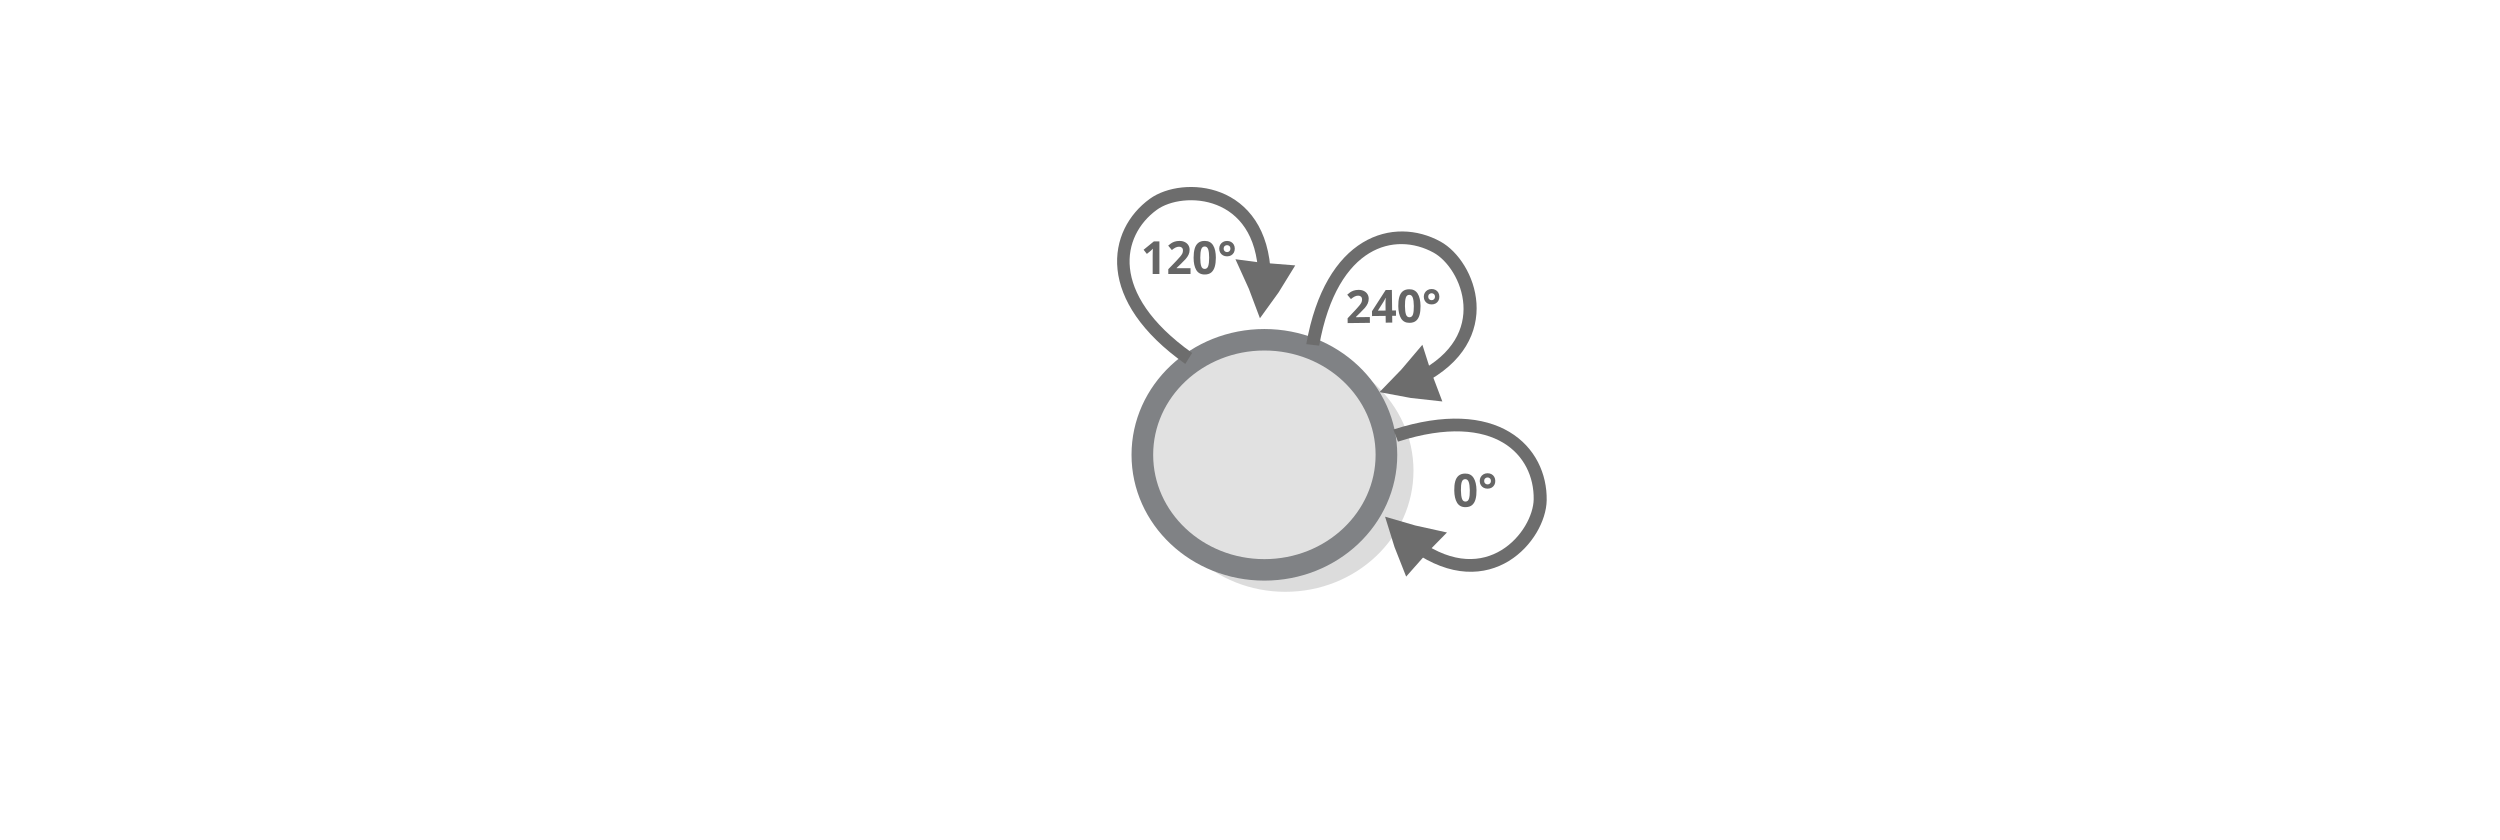
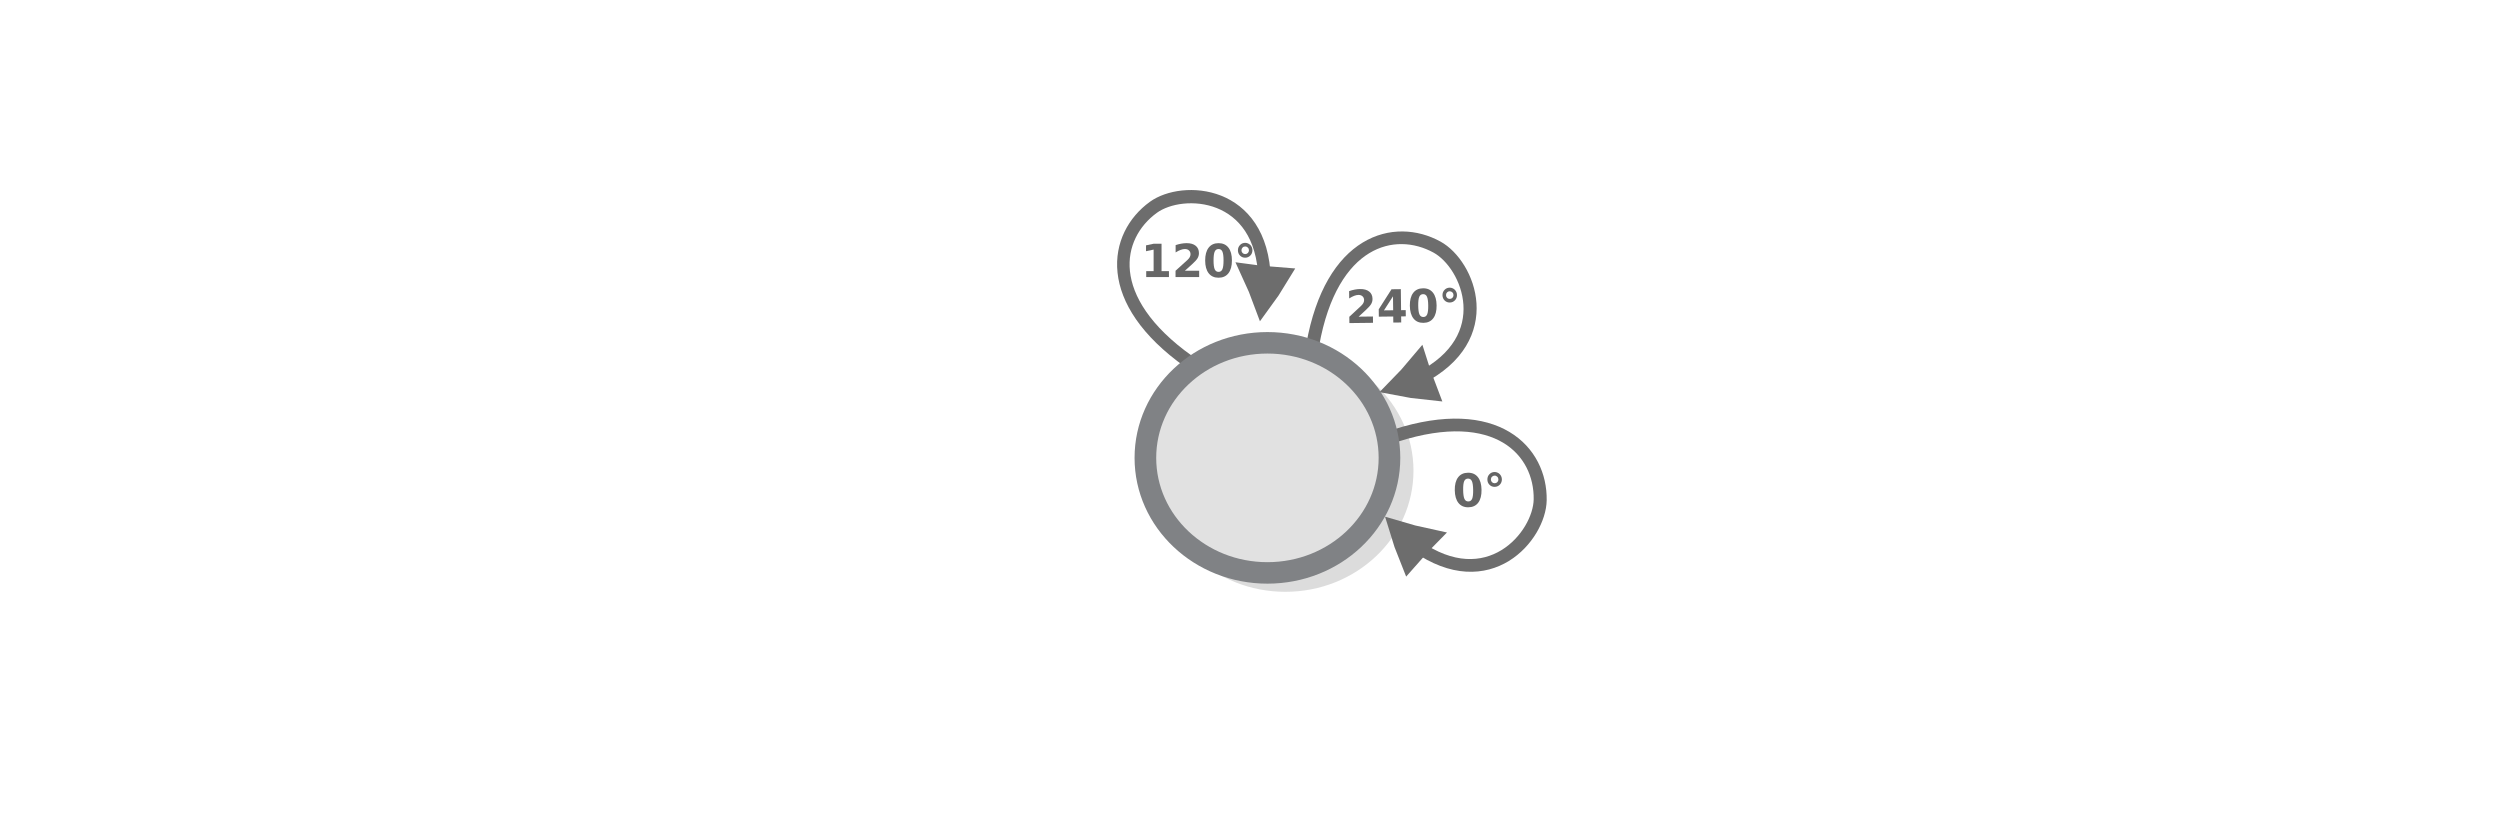
<svg xmlns="http://www.w3.org/2000/svg" width="595.3" height="200" version="1.1" id="svg9949">
  <defs id="defs9953" />
  <g transform="matrix(.47127 0 0 .46783 157.85 -68.789)" id="g9947">
-     <ellipse cy="386.621" cx="314.502" stroke-miterlimit="10" rx="61.664" ry="58.561" opacity="0.14" stroke="#000000" stroke-width="6.163" id="ellipse9933" />
-     <ellipse cy="378.537" cx="303.915" stroke-miterlimit="10" rx="61.664" ry="58.561" fill="#e1e1e1" stroke="#808285" stroke-width="10.938" id="ellipse9941" />
-     <g id="g11563" transform="translate(-7.148151,-4.958067)">
-       <g stroke="#6d6d6d" fill="none" stroke-width="6.389" stroke-miterlimit="10" id="g9939" transform="matrix(0.4783121,0,0,0.484302,139.7759,155.0152)">
-         <path d="m 315.1,101.79 c 10.682,-4.135 21.77,-7.738 33.127,-11.074 -8.518,-8.139 -17.577,-16.01 -27.178,-23.616 -2.04,12.119 -3.103,21.663 -5.949,34.69 z" transform="matrix(0.06166,0.69487,-0.648,0.06164,394.029,56.19)" stroke-width="35.526" id="path9935" />
-         <path d="M 382.5,152.612 C 331.334,225.435 280.133,213.588 257.986,179.516 241.51,154.168 246.13,86.543 317.498,86.173" stroke-width="10.649" paint-order="markers fill stroke" transform="matrix(0.03241,1.30729,-1.23778,0.02809,454.669,-133.846)" id="path9937" />
+     <path style="opacity:0.14;stroke:#000000;stroke-width:6.163;stroke-miterlimit:10" d="m 376.165,386.621 a 61.664,58.561 0 0 1 -61.664,58.561 61.664,58.561 0 0 1 -61.664,-58.561 61.664,58.561 0 0 1 61.664,-58.561 61.664,58.561 0 0 1 61.664,58.561 z" id="ellipse9933" />
+     <g id="g11563" transform="translate(-7.148151,-3.41052)">
+       <g stroke-miterlimit="10" id="g9939" transform="matrix(0.4783121,0,0,0.484302,139.7759,155.0152)" style="fill:none;stroke:#6d6d6d;stroke-width:6.389;stroke-miterlimit:10">
+         <path d="m 315.1,101.79 c 10.682,-4.135 21.77,-7.738 33.127,-11.074 -8.518,-8.139 -17.577,-16.01 -27.178,-23.616 -2.04,12.119 -3.103,21.663 -5.949,34.69 z" transform="matrix(0.06166,0.69487,-0.648,0.06164,394.029,56.19)" id="path9935" style="stroke-width:35.526" />
+         <path d="M 382.5,152.612 C 331.334,225.435 280.133,213.588 257.986,179.516 241.51,154.168 246.13,86.543 317.498,86.173" transform="matrix(0.03241,1.30729,-1.23778,0.02809,454.669,-133.846)" id="path9937" style="stroke-width:10.649;paint-order:markers fill stroke" />
      </g>
-       <text xml:space="preserve" style="font-style:normal;font-weight:normal;font-size:22.894px;line-height:1.25;font-family:sans-serif;display:inline;fill:#666666;fill-opacity:1;stroke:none;stroke-width:0.572" x="252.754" y="286.817" id="text5016-15" transform="scale(0.9840133,1.016246)">
-         <tspan id="tspan5014-9" x="252.754" y="286.817" style="font-style:normal;font-variant:normal;font-weight:bold;font-stretch:normal;font-family:sans-serif;-inkscape-font-specification:'sans-serif Bold';fill:#666666;stroke-width:0.572">120° </tspan>
-       </text>
+       <g aria-label="120° " transform="scale(0.9840133,1.016246)" style="font-style:normal;font-weight:normal;font-size:22.894px;line-height:1.25;font-family:sans-serif;display:inline;fill:#666666;fill-opacity:1;stroke:none;stroke-width:0.572" id="text5016-15">
+         <path d="m 255.437,283.844 h 3.801 v -10.788 l -3.901,0.805 v -2.929 l 3.879,-0.805 h 4.091 v 13.716 h 3.801 v 2.974 h -11.671 z" style="font-style:normal;font-variant:normal;font-weight:bold;font-stretch:normal;font-family:sans-serif;-inkscape-font-specification:'sans-serif Bold';fill:#666666;stroke-width:0.572" id="path107756" />
+         <path d="m 275.279,283.654 h 7.344 v 3.164 h -12.129 v -3.164 l 6.092,-5.377 q 0.816,-0.738 1.207,-1.442 0.391,-0.704 0.391,-1.464 0,-1.174 -0.794,-1.889 -0.783,-0.715 -2.09,-0.715 -1.006,0 -2.202,0.436 -1.196,0.425 -2.56,1.274 v -3.667 q 1.453,-0.481 2.873,-0.727 1.42,-0.257 2.784,-0.257 2.996,0 4.65,1.319 1.666,1.319 1.666,3.678 0,1.364 -0.704,2.549 -0.704,1.174 -2.962,3.152 z" style="font-style:normal;font-variant:normal;font-weight:bold;font-stretch:normal;font-family:sans-serif;-inkscape-font-specification:'sans-serif Bold';fill:#666666;stroke-width:0.572" id="path107758" />
+         <path d="m 295.144,278.456 q 0,-3.13 -0.592,-4.404 -0.581,-1.286 -1.967,-1.286 -1.386,0 -1.979,1.286 -0.592,1.274 -0.592,4.404 0,3.164 0.592,4.46 0.592,1.297 1.979,1.297 1.375,0 1.967,-1.297 0.592,-1.297 0.592,-4.46 z m 4.304,0.034 q 0,4.147 -1.789,6.405 -1.789,2.247 -5.075,2.247 -3.298,0 -5.086,-2.247 -1.789,-2.258 -1.789,-6.405 0,-4.159 1.789,-6.405 1.789,-2.258 5.086,-2.258 3.287,0 5.075,2.258 1.789,2.247 1.789,6.405 z" style="font-style:normal;font-variant:normal;font-weight:bold;font-stretch:normal;font-family:sans-serif;-inkscape-font-specification:'sans-serif Bold';fill:#666666;stroke-width:0.572" id="path107760" />
+         <path d="m 306.267,271.48 q -0.805,0 -1.364,0.559 -0.559,0.559 -0.559,1.364 0,0.805 0.548,1.353 0.559,0.548 1.375,0.548 0.805,0 1.364,-0.548 0.559,-0.559 0.559,-1.353 0,-0.805 -0.57,-1.364 -0.559,-0.559 -1.353,-0.559 z m 0,-1.811 q 0.738,0 1.42,0.291 0.682,0.279 1.218,0.805 0.525,0.537 0.794,1.207 0.279,0.671 0.279,1.431 0,0.749 -0.279,1.431 -0.268,0.671 -0.771,1.174 -0.537,0.537 -1.23,0.827 -0.693,0.279 -1.453,0.279 -1.576,0 -2.649,-1.062 -1.062,-1.073 -1.062,-2.649 0,-1.576 1.073,-2.649 1.084,-1.084 2.661,-1.084 z" style="font-style:normal;font-variant:normal;font-weight:bold;font-stretch:normal;font-family:sans-serif;-inkscape-font-specification:'sans-serif Bold';fill:#666666;stroke-width:0.572" id="path107762" />
+       </g>
    </g>
    <g id="g11563-1" transform="matrix(0.42716,0.9108245,-0.8975761,0.42716,511.9793,-68.76565)">
      <g stroke="#6d6d6d" fill="none" stroke-width="6.389" stroke-miterlimit="10" id="g9939-3" transform="matrix(0.4783121,0,0,0.484302,139.7759,155.0152)">
        <path d="m 315.1,101.79 c 10.682,-4.135 21.77,-7.738 33.127,-11.074 -8.518,-8.139 -17.577,-16.01 -27.178,-23.616 -2.04,12.119 -3.103,21.663 -5.949,34.69 z" transform="matrix(0.06166,0.69487,-0.648,0.06164,394.029,56.19)" stroke-width="35.526" id="path9935-3" />
        <path d="M 382.5,152.612 C 331.334,225.435 280.133,213.588 257.986,179.516 241.51,154.168 246.13,86.543 317.498,86.173" stroke-width="10.649" paint-order="markers fill stroke" transform="matrix(0.03241,1.30729,-1.23778,0.02809,454.669,-133.846)" id="path9937-9" />
      </g>
-       <text xml:space="preserve" style="font-style:normal;font-weight:normal;font-size:22.894px;line-height:1.25;font-family:sans-serif;display:inline;fill:#666666;fill-opacity:1;stroke:none;stroke-width:0.572" x="-174.12" y="372.215" id="text5016-15-7" transform="matrix(0.4098102,-0.9011942,0.9171766,0.4232342,0,0)">
-         <tspan id="tspan5014-9-5" x="-174.12" y="372.215" style="font-style:normal;font-variant:normal;font-weight:bold;font-stretch:normal;font-family:sans-serif;-inkscape-font-specification:'sans-serif Bold';fill:#666666;stroke-width:0.572">240° </tspan>
-       </text>
+       <g aria-label="240° " transform="matrix(0.4098102,-0.9011942,0.9171766,0.4232342,0,0)" style="font-style:normal;font-weight:normal;font-size:22.894px;line-height:1.25;font-family:sans-serif;display:inline;fill:#666666;fill-opacity:1;stroke:none;stroke-width:0.572" id="text5016-15-7">
+         <path d="m -167.524,369.052 h 7.344 v 3.164 h -12.129 v -3.164 l 6.092,-5.377 q 0.816,-0.738 1.207,-1.442 0.391,-0.704 0.391,-1.464 0,-1.174 -0.794,-1.889 -0.783,-0.715 -2.09,-0.715 -1.006,0 -2.202,0.436 -1.196,0.425 -2.56,1.274 v -3.667 q 1.453,-0.481 2.873,-0.727 1.42,-0.257 2.784,-0.257 2.996,0 4.65,1.319 1.666,1.319 1.666,3.678 0,1.364 -0.704,2.549 -0.704,1.174 -2.962,3.152 z" style="font-style:normal;font-variant:normal;font-weight:bold;font-stretch:normal;font-family:sans-serif;-inkscape-font-specification:'sans-serif Bold';fill:#666666;stroke-width:0.572" id="path107765" />
+         <path d="m -149.761,359.069 -4.717,6.987 h 4.717 z m -0.715,-3.544 h 4.785 v 10.53 h 2.381 v 3.119 h -2.381 v 3.041 h -4.069 v -3.041 h -7.4 v -3.689 z" style="font-style:normal;font-variant:normal;font-weight:bold;font-stretch:normal;font-family:sans-serif;-inkscape-font-specification:'sans-serif Bold';fill:#666666;stroke-width:0.572" id="path107767" />
+         <path d="m -131.729,363.853 q 0,-3.13 -0.592,-4.404 -0.581,-1.286 -1.967,-1.286 -1.386,0 -1.979,1.286 -0.592,1.274 -0.592,4.404 0,3.164 0.592,4.46 0.592,1.297 1.979,1.297 1.375,0 1.967,-1.297 0.592,-1.297 0.592,-4.46 z m 4.304,0.034 q 0,4.147 -1.789,6.405 -1.789,2.247 -5.075,2.247 -3.298,0 -5.086,-2.247 -1.789,-2.258 -1.789,-6.405 0,-4.159 1.789,-6.405 1.789,-2.258 5.086,-2.258 3.287,0 5.075,2.258 1.789,2.247 1.789,6.405 z" style="font-style:normal;font-variant:normal;font-weight:bold;font-stretch:normal;font-family:sans-serif;-inkscape-font-specification:'sans-serif Bold';fill:#666666;stroke-width:0.572" id="path107769" />
+         <path d="m -120.607,356.878 q -0.805,0 -1.364,0.559 -0.559,0.559 -0.559,1.364 0,0.805 0.548,1.353 0.559,0.548 1.375,0.548 0.805,0 1.364,-0.548 0.559,-0.559 0.559,-1.353 0,-0.805 -0.57,-1.364 -0.559,-0.559 -1.353,-0.559 z m 0,-1.811 q 0.738,0 1.42,0.291 0.682,0.279 1.218,0.805 0.525,0.537 0.794,1.207 0.279,0.671 0.279,1.431 0,0.749 -0.279,1.431 -0.268,0.671 -0.771,1.174 -0.537,0.537 -1.23,0.827 -0.693,0.279 -1.453,0.279 -1.576,0 -2.649,-1.062 -1.062,-1.073 -1.062,-2.649 0,-1.576 1.073,-2.649 1.084,-1.084 2.661,-1.084 z" style="font-style:normal;font-variant:normal;font-weight:bold;font-stretch:normal;font-family:sans-serif;-inkscape-font-specification:'sans-serif Bold';fill:#666666;stroke-width:0.572" id="path107771" />
+       </g>
    </g>
    <g id="g11563-4" transform="matrix(-0.6000347,0.8058562,-0.7941346,-0.6000347,799.5332,349.5588)">
      <g stroke="#6d6d6d" fill="none" stroke-width="6.389" stroke-miterlimit="10" id="g9939-4" transform="matrix(0.4783121,0,0,0.484302,139.7759,155.0152)">
        <path d="m 315.1,101.79 c 10.682,-4.135 21.77,-7.738 33.127,-11.074 -8.518,-8.139 -17.577,-16.01 -27.178,-23.616 -2.04,12.119 -3.103,21.663 -5.949,34.69 z" transform="matrix(0.06166,0.69487,-0.648,0.06164,394.029,56.19)" stroke-width="35.526" id="path9935-9" />
        <path d="M 382.5,152.612 C 331.334,225.435 280.133,213.588 257.986,179.516 241.51,154.168 246.13,86.543 317.498,86.173" stroke-width="10.649" paint-order="markers fill stroke" transform="matrix(0.03241,1.30729,-1.23778,0.02809,454.669,-133.846)" id="path9937-6" />
      </g>
-       <text xml:space="preserve" style="font-style:normal;font-weight:normal;font-size:22.894px;line-height:1.25;font-family:sans-serif;display:inline;fill:#666666;fill-opacity:1;stroke:none;stroke-width:0.572" x="-407.687" y="48.469" id="text5016-15-72" transform="matrix(-0.6025033,-0.783713,0.7976119,-0.6222393,0,0)">
-         <tspan id="tspan5014-9-1" x="-407.687" y="48.469" style="font-style:normal;font-variant:normal;font-weight:bold;font-stretch:normal;font-family:sans-serif;-inkscape-font-specification:'sans-serif Bold';fill:#666666;stroke-width:0.572">0° </tspan>
-       </text>
+       <g aria-label="0° " transform="matrix(-0.6025033,-0.783713,0.7976119,-0.6222393,0,0)" style="font-style:normal;font-weight:normal;font-size:22.894px;line-height:1.25;font-family:sans-serif;display:inline;fill:#666666;fill-opacity:1;stroke:none;stroke-width:0.572" id="text5016-15-72">
+         <path d="m -397.156,40.107 q 0,-3.13 -0.592,-4.404 -0.581,-1.286 -1.967,-1.286 -1.386,0 -1.979,1.286 -0.592,1.274 -0.592,4.404 0,3.164 0.592,4.46 0.592,1.297 1.979,1.297 1.375,0 1.967,-1.297 0.592,-1.297 0.592,-4.46 z m 4.304,0.034 q 0,4.147 -1.789,6.405 -1.789,2.247 -5.075,2.247 -3.298,0 -5.086,-2.247 -1.789,-2.258 -1.789,-6.405 0,-4.159 1.789,-6.405 1.789,-2.258 5.086,-2.258 3.287,0 5.075,2.258 1.789,2.247 1.789,6.405 z" style="font-style:normal;font-variant:normal;font-weight:bold;font-stretch:normal;font-family:sans-serif;-inkscape-font-specification:'sans-serif Bold';fill:#666666;stroke-width:0.572" id="path107774" />
+         <path d="m -386.034,33.131 q -0.805,0 -1.364,0.559 -0.559,0.559 -0.559,1.364 0,0.805 0.548,1.353 0.559,0.548 1.375,0.548 0.805,0 1.364,-0.548 0.559,-0.559 0.559,-1.353 0,-0.805 -0.57,-1.364 -0.559,-0.559 -1.353,-0.559 z m 0,-1.811 q 0.738,0 1.42,0.291 0.682,0.279 1.218,0.805 0.525,0.537 0.794,1.207 0.279,0.671 0.279,1.431 0,0.749 -0.279,1.431 -0.268,0.671 -0.771,1.174 -0.537,0.537 -1.23,0.827 -0.693,0.279 -1.453,0.279 -1.576,0 -2.649,-1.062 -1.062,-1.073 -1.062,-2.649 0,-1.576 1.073,-2.649 1.084,-1.084 2.661,-1.084 z" style="font-style:normal;font-variant:normal;font-weight:bold;font-stretch:normal;font-family:sans-serif;-inkscape-font-specification:'sans-serif Bold';fill:#666666;stroke-width:0.572" id="path107776" />
+       </g>
    </g>
+     <path style="fill:#e1e1e1;stroke:#808285;stroke-width:10.938;stroke-miterlimit:10" d="m 367.115,380.085 a 61.664,58.561 0 0 1 -61.664,58.561 61.664,58.561 0 0 1 -61.664,-58.561 61.664,58.561 0 0 1 61.664,-58.561 61.664,58.561 0 0 1 61.664,58.561 z" id="ellipse9941" />
  </g>
</svg>
